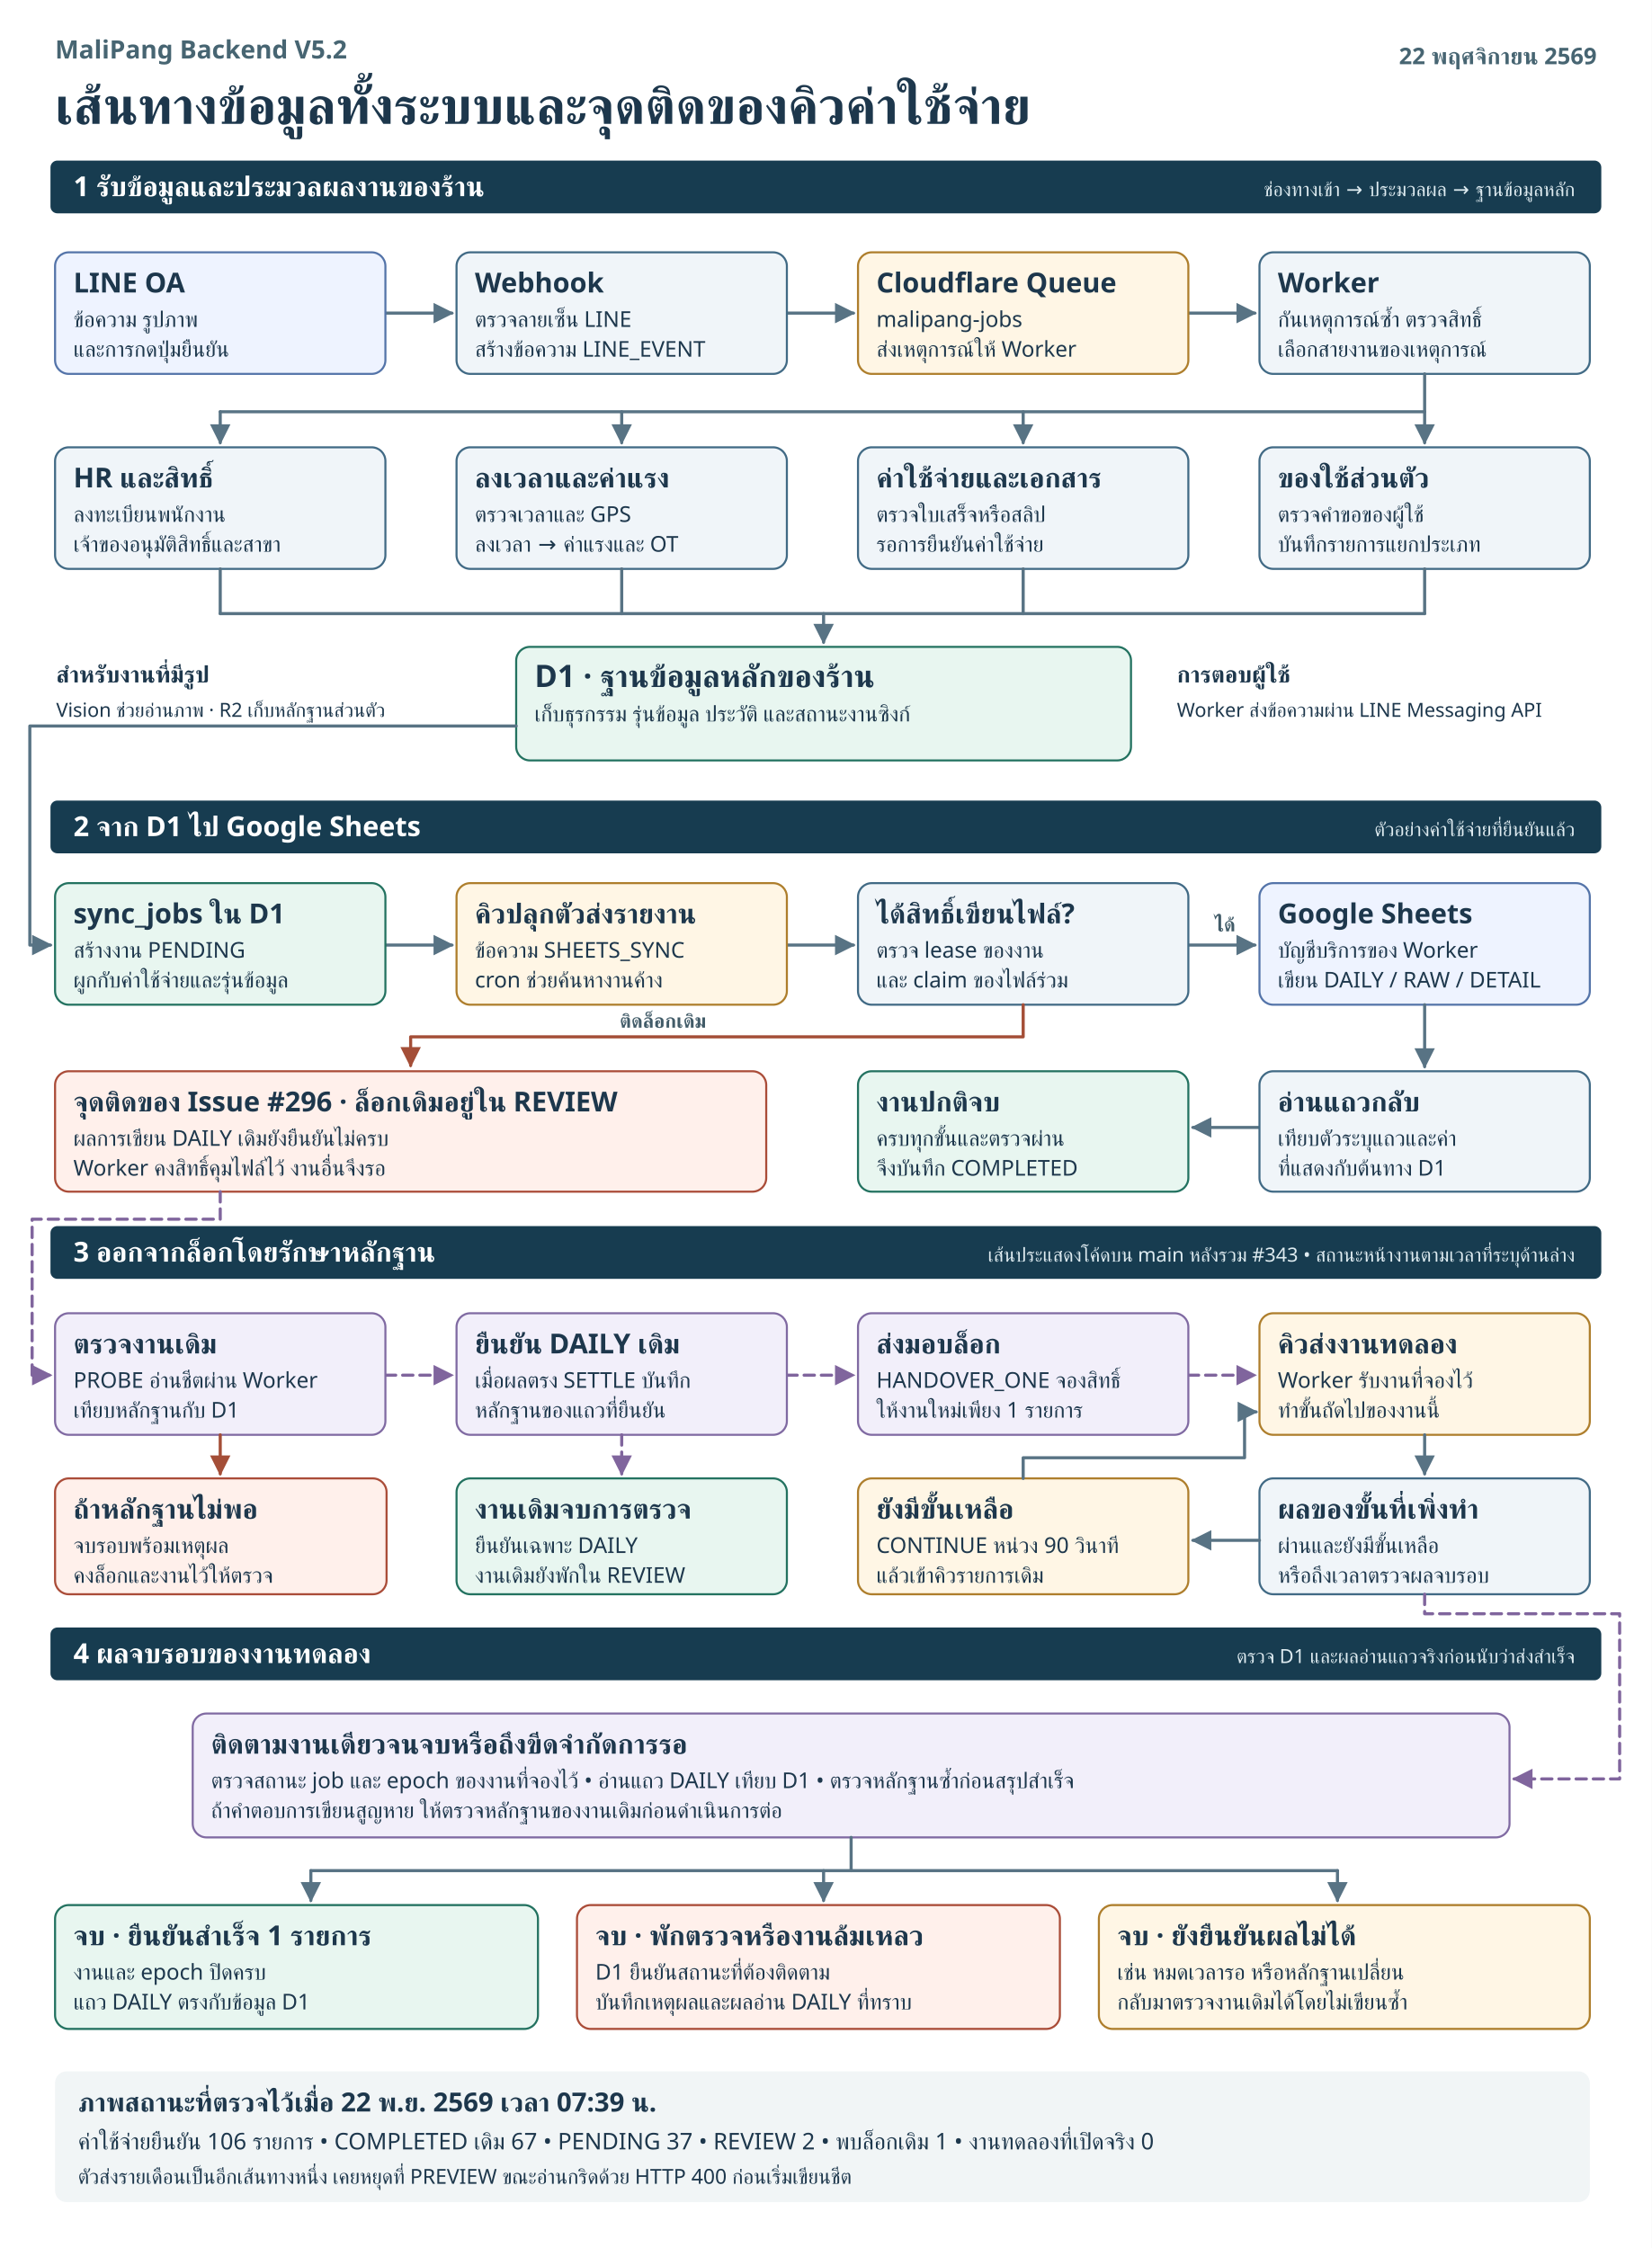
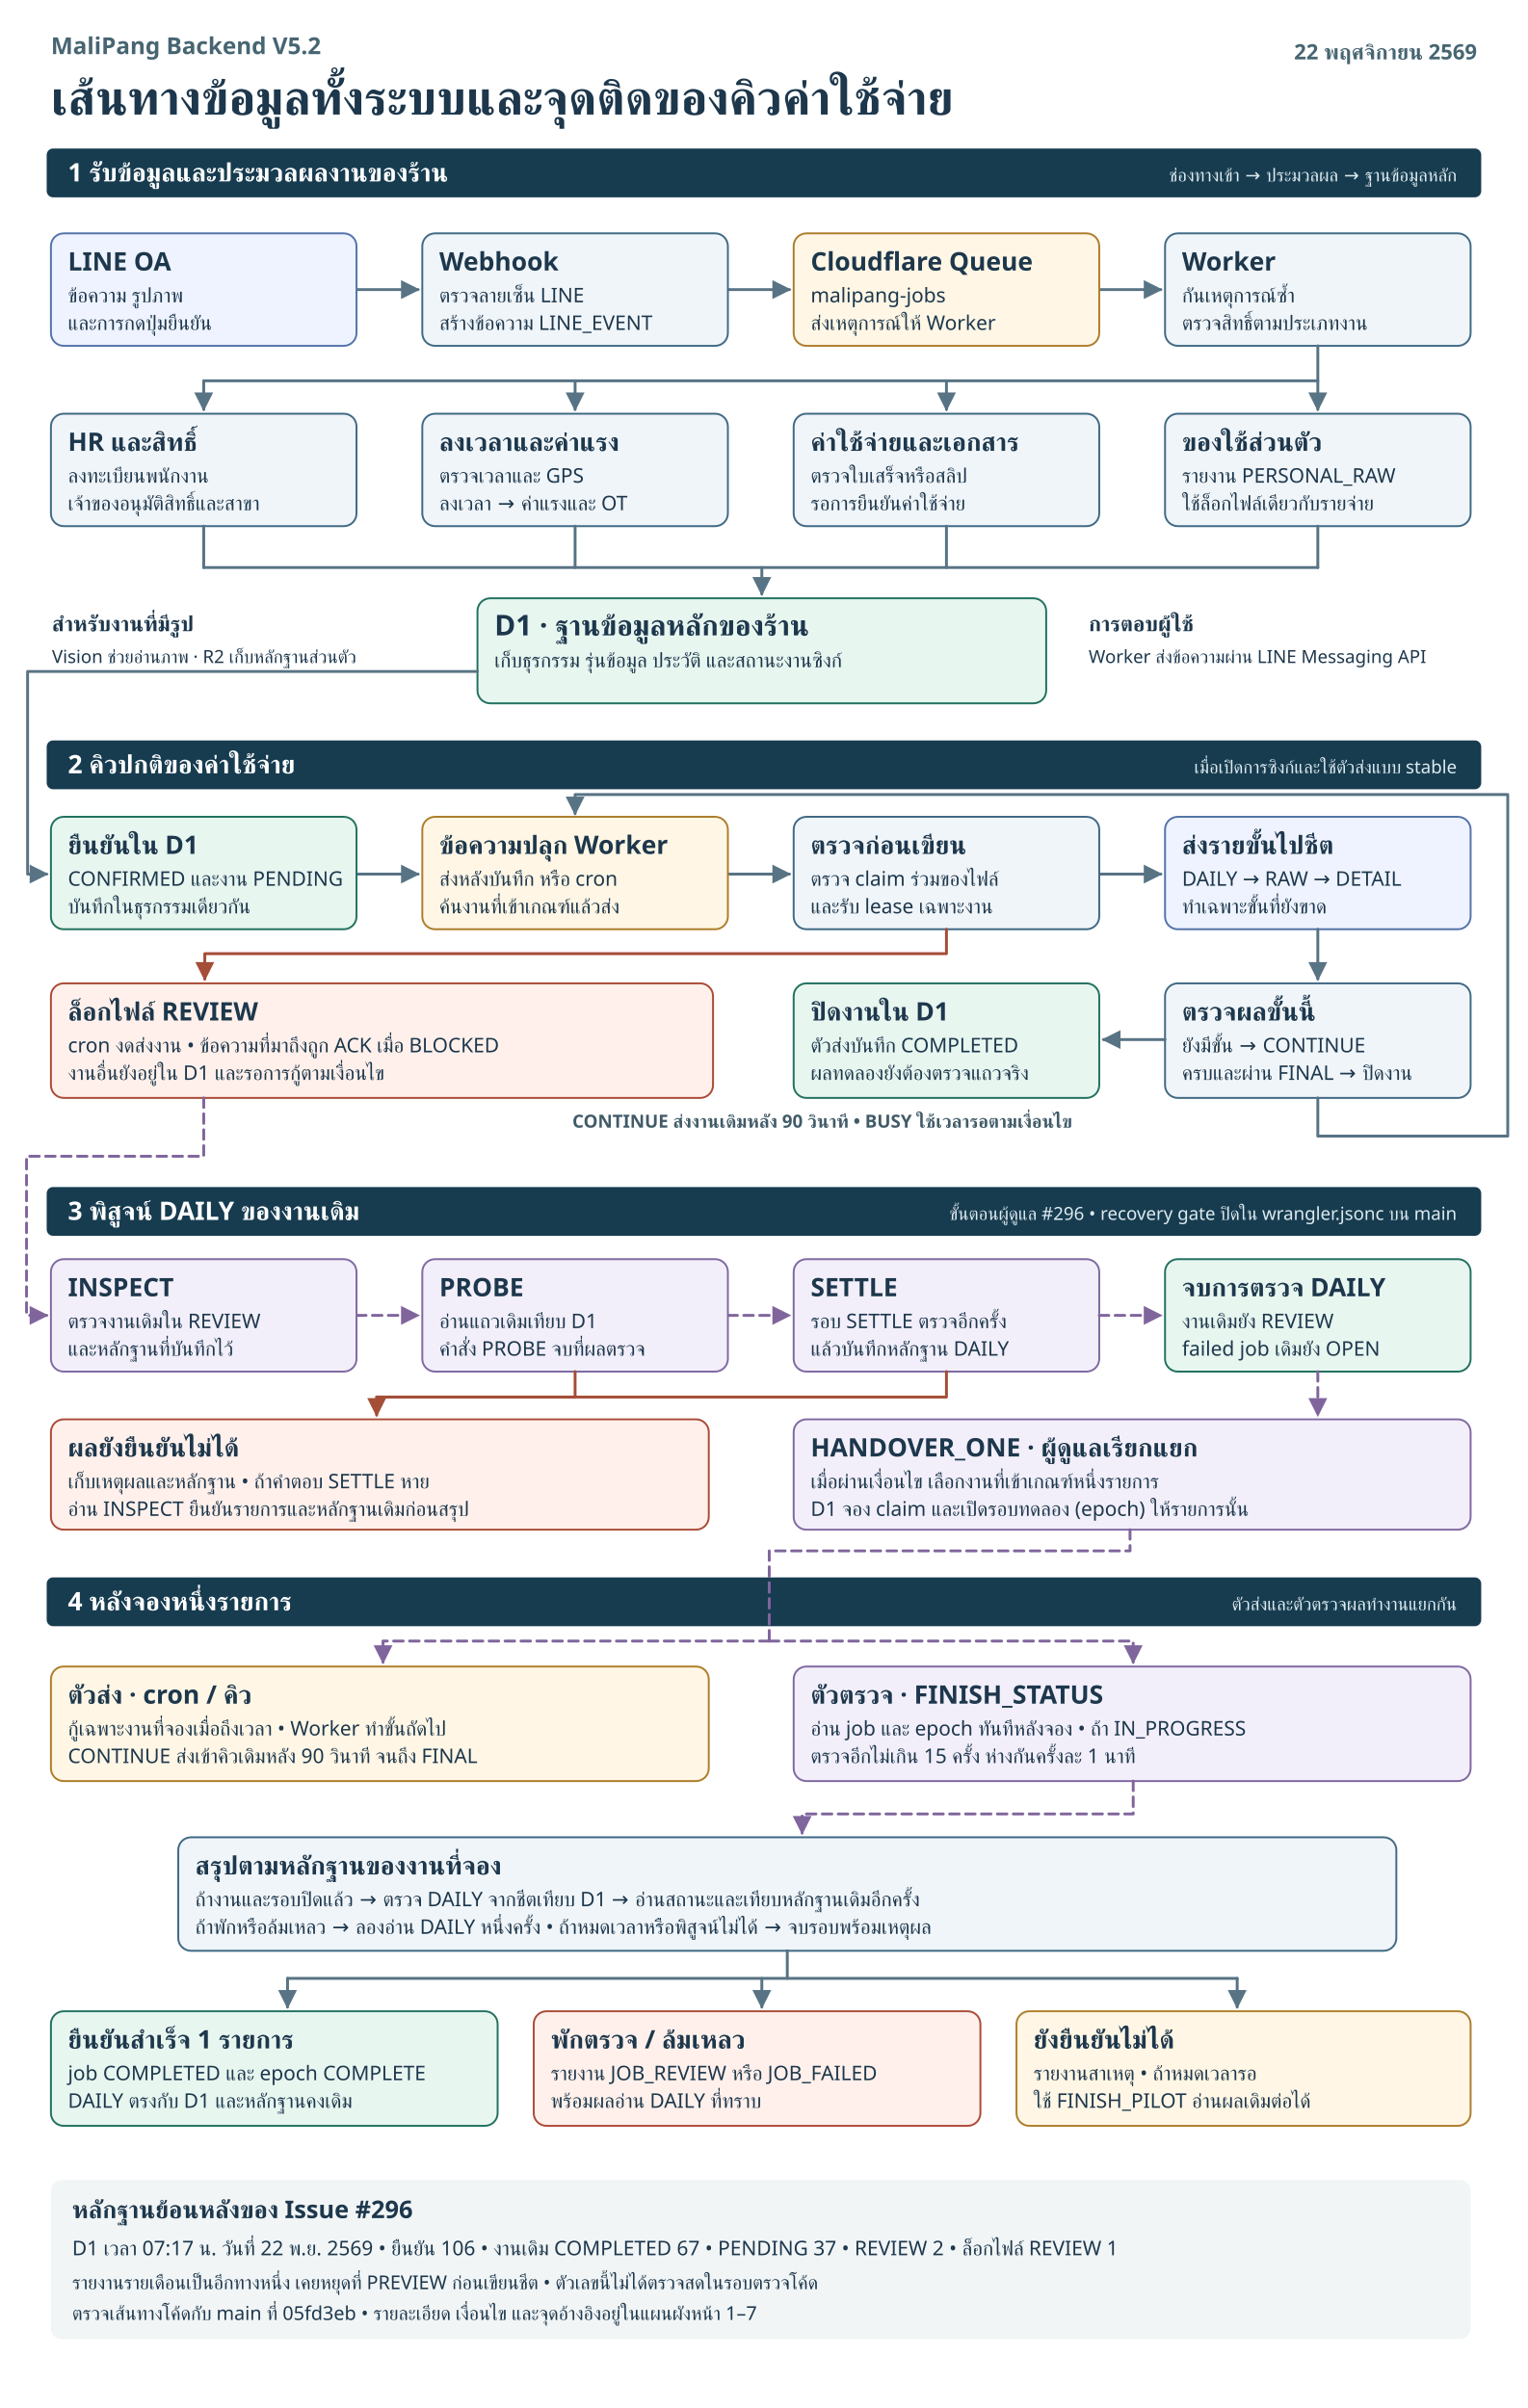
- <svg xmlns="http://www.w3.org/2000/svg" role="img" aria-labelledby="title" style="background:white;font-family:Thonburi,sans-serif" width="1440" height="1960" viewBox="0 0 1440 1960">
+ <svg xmlns="http://www.w3.org/2000/svg" role="img" aria-labelledby="title" style="background:white;font-family:Thonburi,sans-serif" width="1440" height="2270" viewBox="0 0 1440 2270">
  <rect width="100%" height="100%" fill="white" />
  <defs>
    <marker id="normal" viewBox="0 0 10 10" refX="9" refY="5" markerWidth="6.6" markerHeight="6.6" orient="auto">
      <path d="M0 0 L10 5 L0 10 Z" fill="#587384" />
    </marker>
    <marker id="held" viewBox="0 0 10 10" refX="9" refY="5" markerWidth="6.6" markerHeight="6.6" orient="auto">
      <path d="M0 0 L10 5 L0 10 Z" fill="#a44e37" />
    </marker>
    <marker id="fix" viewBox="0 0 10 10" refX="9" refY="5" markerWidth="6.6" markerHeight="6.6" orient="auto">
      <path d="M0 0 L10 5 L0 10 Z" fill="#80659d" />
    </marker>
  </defs>
  <text x="48" y="51" fill="#476572" font-size="22" font-weight="700" text-anchor="start">MaliPang Backend V5.2</text>
  <text x="48" y="108" fill="#1d374c" font-size="45" font-weight="700" text-anchor="start">เส้นทางข้อมูลทั้งระบบและจุดติดของคิวค่าใช้จ่าย</text>
  <text x="1392" y="56" fill="#476572" font-size="20" font-weight="600" text-anchor="end">22 พฤศจิกายน 2569</text>
  <rect x="44" y="140" width="1352" height="46" rx="6" fill="#173c50" />
  <text x="64" y="171" fill="#fff" font-size="24" font-weight="700" text-anchor="start">1   รับข้อมูลและประมวลผลงานของร้าน</text>
  <text x="1373" y="171" fill="#deebf0" font-size="17" font-weight="500" text-anchor="end">ช่องทางเข้า → ประมวลผล → ฐานข้อมูลหลัก</text>
  <path d="M336 273 h58" fill="none" stroke="#587384" stroke-width="2.7" stroke-linecap="round" stroke-linejoin="round" marker-end="url(#normal)" />
  <path d="M686 273 h58" fill="none" stroke="#587384" stroke-width="2.7" stroke-linecap="round" stroke-linejoin="round" marker-end="url(#normal)" />
  <path d="M1036 273 h58" fill="none" stroke="#587384" stroke-width="2.7" stroke-linecap="round" stroke-linejoin="round" marker-end="url(#normal)" />
  <rect x="48" y="220" width="288" height="106" rx="12" fill="#eef3ff" stroke="#5474a9" stroke-width="1.8" />
  <text x="64" y="255" fill="#1d374c" font-size="24" font-weight="700" text-anchor="start">LINE OA</text>
  <text x="64" y="285" fill="#1d374c" font-size="19" font-weight="400" text-anchor="start">ข้อความ รูปภาพ</text>
  <text x="64" y="311" fill="#1d374c" font-size="19" font-weight="400" text-anchor="start">และการกดปุ่มยืนยัน</text>
  <rect x="398" y="220" width="288" height="106" rx="12" fill="#f0f5f9" stroke="#416a85" stroke-width="1.8" />
  <text x="414" y="255" fill="#1d374c" font-size="24" font-weight="700" text-anchor="start">Webhook</text>
  <text x="414" y="285" fill="#1d374c" font-size="19" font-weight="400" text-anchor="start">ตรวจลายเซ็น LINE</text>
  <text x="414" y="311" fill="#1d374c" font-size="19" font-weight="400" text-anchor="start">สร้างข้อความ LINE_EVENT</text>
  <rect x="748" y="220" width="288" height="106" rx="12" fill="#fff6e5" stroke="#ae7e2c" stroke-width="1.8" />
  <text x="764" y="255" fill="#1d374c" font-size="24" font-weight="700" text-anchor="start">Cloudflare Queue</text>
  <text x="764" y="285" fill="#1d374c" font-size="19" font-weight="400" text-anchor="start">malipang-jobs</text>
  <text x="764" y="311" fill="#1d374c" font-size="19" font-weight="400" text-anchor="start">ส่งเหตุการณ์ให้ Worker</text>
  <rect x="1098" y="220" width="288" height="106" rx="12" fill="#f0f5f9" stroke="#416a85" stroke-width="1.8" />
  <text x="1114" y="255" fill="#1d374c" font-size="24" font-weight="700" text-anchor="start">Worker</text>
-   <text x="1114" y="285" fill="#1d374c" font-size="19" font-weight="400" text-anchor="start">กันเหตุการณ์ซ้ำ ตรวจสิทธิ์</text>
-   <text x="1114" y="311" fill="#1d374c" font-size="19" font-weight="400" text-anchor="start">เลือกสายงานของเหตุการณ์</text>
+   <text x="1114" y="285" fill="#1d374c" font-size="19" font-weight="400" text-anchor="start">กันเหตุการณ์ซ้ำ</text>
+   <text x="1114" y="311" fill="#1d374c" font-size="19" font-weight="400" text-anchor="start">ตรวจสิทธิ์ตามประเภทงาน</text>
  <path d="M1242 326 V359 H192" fill="none" stroke="#587384" stroke-width="2.7" stroke-linecap="round" stroke-linejoin="round" />
  <path d="M192 359 V386" fill="none" stroke="#587384" stroke-width="2.7" stroke-linecap="round" stroke-linejoin="round" marker-end="url(#normal)" />
  <path d="M542 359 V386" fill="none" stroke="#587384" stroke-width="2.7" stroke-linecap="round" stroke-linejoin="round" marker-end="url(#normal)" />
  <path d="M892 359 V386" fill="none" stroke="#587384" stroke-width="2.7" stroke-linecap="round" stroke-linejoin="round" marker-end="url(#normal)" />
  <path d="M1242 359 V386" fill="none" stroke="#587384" stroke-width="2.7" stroke-linecap="round" stroke-linejoin="round" marker-end="url(#normal)" />
  <rect x="48" y="390" width="288" height="106" rx="12" fill="#f0f5f9" stroke="#416a85" stroke-width="1.8" />
  <text x="64" y="425" fill="#1d374c" font-size="24" font-weight="700" text-anchor="start">HR และสิทธิ์</text>
  <text x="64" y="455" fill="#1d374c" font-size="19" font-weight="400" text-anchor="start">ลงทะเบียนพนักงาน</text>
  <text x="64" y="481" fill="#1d374c" font-size="19" font-weight="400" text-anchor="start">เจ้าของอนุมัติสิทธิ์และสาขา</text>
  <rect x="398" y="390" width="288" height="106" rx="12" fill="#f0f5f9" stroke="#416a85" stroke-width="1.8" />
  <text x="414" y="425" fill="#1d374c" font-size="24" font-weight="700" text-anchor="start">ลงเวลาและค่าแรง</text>
  <text x="414" y="455" fill="#1d374c" font-size="19" font-weight="400" text-anchor="start">ตรวจเวลาและ GPS</text>
  <text x="414" y="481" fill="#1d374c" font-size="19" font-weight="400" text-anchor="start">ลงเวลา → ค่าแรงและ OT</text>
  <rect x="748" y="390" width="288" height="106" rx="12" fill="#f0f5f9" stroke="#416a85" stroke-width="1.8" />
  <text x="764" y="425" fill="#1d374c" font-size="24" font-weight="700" text-anchor="start">ค่าใช้จ่ายและเอกสาร</text>
  <text x="764" y="455" fill="#1d374c" font-size="19" font-weight="400" text-anchor="start">ตรวจใบเสร็จหรือสลิป</text>
  <text x="764" y="481" fill="#1d374c" font-size="19" font-weight="400" text-anchor="start">รอการยืนยันค่าใช้จ่าย</text>
  <rect x="1098" y="390" width="288" height="106" rx="12" fill="#f0f5f9" stroke="#416a85" stroke-width="1.8" />
  <text x="1114" y="425" fill="#1d374c" font-size="24" font-weight="700" text-anchor="start">ของใช้ส่วนตัว</text>
-   <text x="1114" y="455" fill="#1d374c" font-size="19" font-weight="400" text-anchor="start">ตรวจคำขอของผู้ใช้</text>
-   <text x="1114" y="481" fill="#1d374c" font-size="19" font-weight="400" text-anchor="start">บันทึกรายการแยกประเภท</text>
+   <text x="1114" y="455" fill="#1d374c" font-size="19" font-weight="400" text-anchor="start">รายงาน PERSONAL_RAW</text>
+   <text x="1114" y="481" fill="#1d374c" font-size="19" font-weight="400" text-anchor="start">ใช้ล็อกไฟล์เดียวกับรายจ่าย</text>
  <path d="M192 496 V535" fill="none" stroke="#587384" stroke-width="2.7" stroke-linecap="round" stroke-linejoin="round" />
  <path d="M542 496 V535" fill="none" stroke="#587384" stroke-width="2.7" stroke-linecap="round" stroke-linejoin="round" />
  <path d="M892 496 V535" fill="none" stroke="#587384" stroke-width="2.7" stroke-linecap="round" stroke-linejoin="round" />
  <path d="M1242 496 V535" fill="none" stroke="#587384" stroke-width="2.7" stroke-linecap="round" stroke-linejoin="round" />
  <path d="M192 535 H1242" fill="none" stroke="#587384" stroke-width="2.7" stroke-linecap="round" stroke-linejoin="round" />
  <path d="M718 535 V560" fill="none" stroke="#587384" stroke-width="2.7" stroke-linecap="round" stroke-linejoin="round" marker-end="url(#normal)" />
  <rect x="450" y="564" width="536" height="99" rx="12" fill="#e8f6f0" stroke="#237260" stroke-width="1.8" />
  <text x="466" y="599" fill="#1d374c" font-size="27" font-weight="700" text-anchor="start">D1 · ฐานข้อมูลหลักของร้าน</text>
  <text x="466" y="629" fill="#1d374c" font-size="19" font-weight="400" text-anchor="start">เก็บธุรกรรม รุ่นข้อมูล ประวัติ และสถานะงานซิงก์</text>
  <text x="49" y="595" fill="#1d374c" font-size="20" font-weight="700" text-anchor="start">สำหรับงานที่มีรูป</text>
  <text x="49" y="625" fill="#1d374c" font-size="17" font-weight="400" text-anchor="start">Vision ช่วยอ่านภาพ · R2 เก็บหลักฐานส่วนตัว</text>
  <text x="1026" y="595" fill="#1d374c" font-size="20" font-weight="700" text-anchor="start">การตอบผู้ใช้</text>
  <text x="1026" y="625" fill="#1d374c" font-size="17" font-weight="400" text-anchor="start">Worker ส่งข้อความผ่าน LINE Messaging API</text>
  <rect x="44" y="698" width="1352" height="46" rx="6" fill="#173c50" />
-   <text x="64" y="729" fill="#fff" font-size="24" font-weight="700" text-anchor="start">2   จาก D1 ไป Google Sheets</text>
-   <text x="1373" y="729" fill="#deebf0" font-size="17" font-weight="500" text-anchor="end">ตัวอย่างค่าใช้จ่ายที่ยืนยันแล้ว</text>
+   <text x="64" y="729" fill="#fff" font-size="24" font-weight="700" text-anchor="start">2   คิวปกติของค่าใช้จ่าย</text>
+   <text x="1373" y="729" fill="#deebf0" font-size="17" font-weight="500" text-anchor="end">เมื่อเปิดการซิงก์และใช้ตัวส่งแบบ stable</text>
  <path d="M450 633 H26 V824 H44" fill="none" stroke="#587384" stroke-width="2.7" stroke-linecap="round" stroke-linejoin="round" marker-end="url(#normal)" />
  <path d="M336 824 h58" fill="none" stroke="#587384" stroke-width="2.7" stroke-linecap="round" stroke-linejoin="round" marker-end="url(#normal)" />
  <path d="M686 824 h58" fill="none" stroke="#587384" stroke-width="2.7" stroke-linecap="round" stroke-linejoin="round" marker-end="url(#normal)" />
  <path d="M1036 824 h58" fill="none" stroke="#587384" stroke-width="2.7" stroke-linecap="round" stroke-linejoin="round" marker-end="url(#normal)" />
  <rect x="48" y="770" width="288" height="106" rx="12" fill="#e8f6f0" stroke="#237260" stroke-width="1.8" />
-   <text x="64" y="805" fill="#1d374c" font-size="24" font-weight="700" text-anchor="start">sync_jobs ใน D1</text>
-   <text x="64" y="835" fill="#1d374c" font-size="19" font-weight="400" text-anchor="start">สร้างงาน PENDING</text>
-   <text x="64" y="861" fill="#1d374c" font-size="19" font-weight="400" text-anchor="start">ผูกกับค่าใช้จ่ายและรุ่นข้อมูล</text>
+   <text x="64" y="805" fill="#1d374c" font-size="24" font-weight="700" text-anchor="start">ยืนยันใน D1</text>
+   <text x="64" y="835" fill="#1d374c" font-size="19" font-weight="400" text-anchor="start">CONFIRMED และงาน PENDING</text>
+   <text x="64" y="861" fill="#1d374c" font-size="19" font-weight="400" text-anchor="start">บันทึกในธุรกรรมเดียวกัน</text>
  <rect x="398" y="770" width="288" height="106" rx="12" fill="#fff6e5" stroke="#ae7e2c" stroke-width="1.8" />
-   <text x="414" y="805" fill="#1d374c" font-size="24" font-weight="700" text-anchor="start">คิวปลุกตัวส่งรายงาน</text>
-   <text x="414" y="835" fill="#1d374c" font-size="19" font-weight="400" text-anchor="start">ข้อความ SHEETS_SYNC</text>
-   <text x="414" y="861" fill="#1d374c" font-size="19" font-weight="400" text-anchor="start">cron ช่วยค้นหางานค้าง</text>
+   <text x="414" y="805" fill="#1d374c" font-size="24" font-weight="700" text-anchor="start">ข้อความปลุก Worker</text>
+   <text x="414" y="835" fill="#1d374c" font-size="19" font-weight="400" text-anchor="start">ส่งหลังบันทึก หรือ cron</text>
+   <text x="414" y="861" fill="#1d374c" font-size="19" font-weight="400" text-anchor="start">ค้นงานที่เข้าเกณฑ์แล้วส่ง</text>
  <rect x="748" y="770" width="288" height="106" rx="12" fill="#f0f5f9" stroke="#416a85" stroke-width="1.8" />
-   <text x="764" y="805" fill="#1d374c" font-size="24" font-weight="700" text-anchor="start">ได้สิทธิ์เขียนไฟล์?</text>
-   <text x="764" y="835" fill="#1d374c" font-size="19" font-weight="400" text-anchor="start">ตรวจ lease ของงาน</text>
-   <text x="764" y="861" fill="#1d374c" font-size="19" font-weight="400" text-anchor="start">และ claim ของไฟล์ร่วม</text>
+   <text x="764" y="805" fill="#1d374c" font-size="24" font-weight="700" text-anchor="start">ตรวจก่อนเขียน</text>
+   <text x="764" y="835" fill="#1d374c" font-size="19" font-weight="400" text-anchor="start">ตรวจ claim ร่วมของไฟล์</text>
+   <text x="764" y="861" fill="#1d374c" font-size="19" font-weight="400" text-anchor="start">และรับ lease เฉพาะงาน</text>
  <rect x="1098" y="770" width="288" height="106" rx="12" fill="#eef3ff" stroke="#5474a9" stroke-width="1.8" />
-   <text x="1114" y="805" fill="#1d374c" font-size="24" font-weight="700" text-anchor="start">Google Sheets</text>
-   <text x="1114" y="835" fill="#1d374c" font-size="19" font-weight="400" text-anchor="start">บัญชีบริการของ Worker</text>
-   <text x="1114" y="861" fill="#1d374c" font-size="19" font-weight="400" text-anchor="start">เขียน DAILY / RAW / DETAIL</text>
-   <text x="1068" y="812" fill="#415b68" font-size="17" font-weight="600" text-anchor="middle">ได้</text>
-   <path d="M1242 876 V930" fill="none" stroke="#587384" stroke-width="2.7" stroke-linecap="round" stroke-linejoin="round" marker-end="url(#normal)" />
-   <path d="M1098 983 H1040" fill="none" stroke="#587384" stroke-width="2.7" stroke-linecap="round" stroke-linejoin="round" marker-end="url(#normal)" />
-   <rect x="1098" y="934" width="288" height="105" rx="12" fill="#f0f5f9" stroke="#416a85" stroke-width="1.8" />
-   <text x="1114" y="969" fill="#1d374c" font-size="24" font-weight="700" text-anchor="start">อ่านแถวกลับ</text>
-   <text x="1114" y="999" fill="#1d374c" font-size="19" font-weight="400" text-anchor="start">เทียบตัวระบุแถวและค่า</text>
-   <text x="1114" y="1025" fill="#1d374c" font-size="19" font-weight="400" text-anchor="start">ที่แสดงกับต้นทาง D1</text>
-   <rect x="748" y="934" width="288" height="105" rx="12" fill="#e8f6f0" stroke="#237260" stroke-width="1.8" />
-   <text x="764" y="969" fill="#1d374c" font-size="24" font-weight="700" text-anchor="start">งานปกติจบ</text>
-   <text x="764" y="999" fill="#1d374c" font-size="19" font-weight="400" text-anchor="start">ครบทุกขั้นและตรวจผ่าน</text>
-   <text x="764" y="1025" fill="#1d374c" font-size="19" font-weight="400" text-anchor="start">จึงบันทึก COMPLETED</text>
-   <path d="M892 876 V904 H358 V929" fill="none" stroke="#a44e37" stroke-width="2.7" stroke-linecap="round" stroke-linejoin="round" marker-end="url(#held)" />
-   <rect x="48" y="934" width="620" height="105" rx="12" fill="#fff0eb" stroke="#aa4c38" stroke-width="1.8" />
-   <text x="64" y="969" fill="#1d374c" font-size="24" font-weight="700" text-anchor="start">จุดติดของ Issue #296 · ล็อกเดิมอยู่ใน REVIEW</text>
-   <text x="64" y="999" fill="#1d374c" font-size="19" font-weight="400" text-anchor="start">ผลการเขียน DAILY เดิมยังยืนยันไม่ครบ</text>
-   <text x="64" y="1025" fill="#1d374c" font-size="19" font-weight="400" text-anchor="start">Worker คงสิทธิ์คุมไฟล์ไว้ งานอื่นจึงรอ</text>
-   <text x="578" y="896" fill="#415b68" font-size="17" font-weight="600" text-anchor="middle">ติดล็อกเดิม</text>
-   <rect x="44" y="1069" width="1352" height="46" rx="6" fill="#173c50" />
-   <text x="64" y="1100" fill="#fff" font-size="24" font-weight="700" text-anchor="start">3   ออกจากล็อกโดยรักษาหลักฐาน</text>
-   <text x="1373" y="1100" fill="#deebf0" font-size="17" font-weight="500" text-anchor="end">เส้นประแสดงโค้ดบน main หลังรวม #343 • สถานะหน้างานตามเวลาที่ระบุด้านล่าง</text>
-   <path d="M192 1039 V1063 H28 V1199 H44" fill="none" stroke="#80659d" stroke-width="2.7" stroke-linecap="round" stroke-linejoin="round" stroke-dasharray="9 6" marker-end="url(#fix)" />
-   <path d="M336 1199 h58" fill="none" stroke="#80659d" stroke-width="2.7" stroke-linecap="round" stroke-linejoin="round" stroke-dasharray="9 6" marker-end="url(#fix)" />
-   <path d="M686 1199 h58" fill="none" stroke="#80659d" stroke-width="2.7" stroke-linecap="round" stroke-linejoin="round" stroke-dasharray="9 6" marker-end="url(#fix)" />
-   <path d="M1036 1199 h58" fill="none" stroke="#80659d" stroke-width="2.7" stroke-linecap="round" stroke-linejoin="round" stroke-dasharray="9 6" marker-end="url(#fix)" />
-   <rect x="48" y="1145" width="288" height="106" rx="12" fill="#f2effa" stroke="#806aa2" stroke-width="1.8" />
-   <text x="64" y="1180" fill="#1d374c" font-size="24" font-weight="700" text-anchor="start">ตรวจงานเดิม</text>
-   <text x="64" y="1210" fill="#1d374c" font-size="19" font-weight="400" text-anchor="start">PROBE อ่านชีตผ่าน Worker</text>
-   <text x="64" y="1236" fill="#1d374c" font-size="19" font-weight="400" text-anchor="start">เทียบหลักฐานกับ D1</text>
-   <rect x="398" y="1145" width="288" height="106" rx="12" fill="#f2effa" stroke="#806aa2" stroke-width="1.8" />
-   <text x="414" y="1180" fill="#1d374c" font-size="24" font-weight="700" text-anchor="start">ยืนยัน DAILY เดิม</text>
-   <text x="414" y="1210" fill="#1d374c" font-size="19" font-weight="400" text-anchor="start">เมื่อผลตรง SETTLE บันทึก</text>
-   <text x="414" y="1236" fill="#1d374c" font-size="19" font-weight="400" text-anchor="start">หลักฐานของแถวที่ยืนยัน</text>
-   <rect x="748" y="1145" width="288" height="106" rx="12" fill="#f2effa" stroke="#806aa2" stroke-width="1.8" />
-   <text x="764" y="1180" fill="#1d374c" font-size="24" font-weight="700" text-anchor="start">ส่งมอบล็อก</text>
-   <text x="764" y="1210" fill="#1d374c" font-size="19" font-weight="400" text-anchor="start">HANDOVER_ONE จองสิทธิ์</text>
-   <text x="764" y="1236" fill="#1d374c" font-size="19" font-weight="400" text-anchor="start">ให้งานใหม่เพียง 1 รายการ</text>
-   <rect x="1098" y="1145" width="288" height="106" rx="12" fill="#fff6e5" stroke="#ae7e2c" stroke-width="1.8" />
-   <text x="1114" y="1180" fill="#1d374c" font-size="24" font-weight="700" text-anchor="start">คิวส่งงานทดลอง</text>
-   <text x="1114" y="1210" fill="#1d374c" font-size="19" font-weight="400" text-anchor="start">Worker รับงานที่จองไว้</text>
-   <text x="1114" y="1236" fill="#1d374c" font-size="19" font-weight="400" text-anchor="start">ทำขั้นถัดไปของงานนี้</text>
-   <path d="M192 1251 V1285" fill="none" stroke="#a44e37" stroke-width="2.7" stroke-linecap="round" stroke-linejoin="round" marker-end="url(#held)" />
-   <path d="M542 1251 V1285" fill="none" stroke="#80659d" stroke-width="2.7" stroke-linecap="round" stroke-linejoin="round" stroke-dasharray="9 6" marker-end="url(#fix)" />
-   <rect x="48" y="1289" width="289" height="101" rx="12" fill="#fff0eb" stroke="#aa4c38" stroke-width="1.8" />
-   <text x="64" y="1324" fill="#1d374c" font-size="24" font-weight="700" text-anchor="start">ถ้าหลักฐานไม่พอ</text>
-   <text x="64" y="1354" fill="#1d374c" font-size="19" font-weight="400" text-anchor="start">จบรอบพร้อมเหตุผล</text>
-   <text x="64" y="1380" fill="#1d374c" font-size="19" font-weight="400" text-anchor="start">คงล็อกและงานไว้ให้ตรวจ</text>
-   <rect x="398" y="1289" width="288" height="101" rx="12" fill="#e8f6f0" stroke="#237260" stroke-width="1.8" />
-   <text x="414" y="1324" fill="#1d374c" font-size="24" font-weight="700" text-anchor="start">งานเดิมจบการตรวจ</text>
-   <text x="414" y="1354" fill="#1d374c" font-size="19" font-weight="400" text-anchor="start">ยืนยันเฉพาะ DAILY</text>
-   <text x="414" y="1380" fill="#1d374c" font-size="19" font-weight="400" text-anchor="start">งานเดิมยังพักใน REVIEW</text>
-   <path d="M1242 1251 V1285" fill="none" stroke="#587384" stroke-width="2.7" stroke-linecap="round" stroke-linejoin="round" marker-end="url(#normal)" />
-   <rect x="1098" y="1289" width="288" height="101" rx="12" fill="#f0f5f9" stroke="#416a85" stroke-width="1.8" />
-   <text x="1114" y="1324" fill="#1d374c" font-size="24" font-weight="700" text-anchor="start">ผลของขั้นที่เพิ่งทำ</text>
-   <text x="1114" y="1354" fill="#1d374c" font-size="19" font-weight="400" text-anchor="start">ผ่านและยังมีขั้นเหลือ</text>
-   <text x="1114" y="1380" fill="#1d374c" font-size="19" font-weight="400" text-anchor="start">หรือถึงเวลาตรวจผลจบรอบ</text>
-   <path d="M1098 1343 H1040" fill="none" stroke="#587384" stroke-width="2.7" stroke-linecap="round" stroke-linejoin="round" marker-end="url(#normal)" />
-   <rect x="748" y="1289" width="288" height="101" rx="12" fill="#fff6e5" stroke="#ae7e2c" stroke-width="1.8" />
-   <text x="764" y="1324" fill="#1d374c" font-size="24" font-weight="700" text-anchor="start">ยังมีขั้นเหลือ</text>
-   <text x="764" y="1354" fill="#1d374c" font-size="19" font-weight="400" text-anchor="start">CONTINUE หน่วง 90 วินาที</text>
-   <text x="764" y="1380" fill="#1d374c" font-size="19" font-weight="400" text-anchor="start">แล้วเข้าคิวรายการเดิม</text>
-   <path d="M892 1289 V1271 H1085 V1231 H1095" fill="none" stroke="#587384" stroke-width="2.7" stroke-linecap="round" stroke-linejoin="round" marker-end="url(#normal)" />
-   <rect x="44" y="1419" width="1352" height="46" rx="6" fill="#173c50" />
-   <text x="64" y="1450" fill="#fff" font-size="24" font-weight="700" text-anchor="start">4   ผลจบรอบของงานทดลอง</text>
-   <text x="1373" y="1450" fill="#deebf0" font-size="17" font-weight="500" text-anchor="end">ตรวจ D1 และผลอ่านแถวจริงก่อนนับว่าส่งสำเร็จ</text>
-   <path d="M1242 1390 V1407 H1412 V1551 H1320" fill="none" stroke="#80659d" stroke-width="2.7" stroke-linecap="round" stroke-linejoin="round" stroke-dasharray="9 6" marker-end="url(#fix)" />
-   <rect x="168" y="1494" width="1148" height="108" rx="12" fill="#f2effa" stroke="#806aa2" stroke-width="1.8" />
-   <text x="184" y="1529" fill="#1d374c" font-size="24" font-weight="700" text-anchor="start">ติดตามงานเดียวจนจบหรือถึงขีดจำกัดการรอ</text>
-   <text x="184" y="1559" fill="#1d374c" font-size="19" font-weight="400" text-anchor="start">ตรวจสถานะ job และ epoch ของงานที่จองไว้ • อ่านแถว DAILY เทียบ D1 • ตรวจหลักฐานซ้ำก่อนสรุปสำเร็จ</text>
-   <text x="184" y="1585" fill="#1d374c" font-size="19" font-weight="400" text-anchor="start">ถ้าคำตอบการเขียนสูญหาย ให้ตรวจหลักฐานของงานเดิมก่อนดำเนินการต่อ</text>
-   <path d="M742 1602 V1631 H271" fill="none" stroke="#587384" stroke-width="2.7" stroke-linecap="round" stroke-linejoin="round" />
-   <path d="M742 1631 H1166" fill="none" stroke="#587384" stroke-width="2.7" stroke-linecap="round" stroke-linejoin="round" />
-   <path d="M271 1631 V1657" fill="none" stroke="#587384" stroke-width="2.7" stroke-linecap="round" stroke-linejoin="round" marker-end="url(#normal)" />
-   <path d="M718 1631 V1657" fill="none" stroke="#587384" stroke-width="2.7" stroke-linecap="round" stroke-linejoin="round" marker-end="url(#normal)" />
-   <path d="M1166 1631 V1657" fill="none" stroke="#587384" stroke-width="2.7" stroke-linecap="round" stroke-linejoin="round" marker-end="url(#normal)" />
-   <rect x="48" y="1661" width="421" height="108" rx="12" fill="#e8f6f0" stroke="#237260" stroke-width="1.8" />
-   <text x="64" y="1696" fill="#1d374c" font-size="24" font-weight="700" text-anchor="start">จบ · ยืนยันสำเร็จ 1 รายการ</text>
-   <text x="64" y="1726" fill="#1d374c" font-size="19" font-weight="400" text-anchor="start">งานและ epoch ปิดครบ</text>
-   <text x="64" y="1752" fill="#1d374c" font-size="19" font-weight="400" text-anchor="start">แถว DAILY ตรงกับข้อมูล D1</text>
-   <rect x="503" y="1661" width="421" height="108" rx="12" fill="#fff0eb" stroke="#aa4c38" stroke-width="1.8" />
-   <text x="519" y="1696" fill="#1d374c" font-size="24" font-weight="700" text-anchor="start">จบ · พักตรวจหรืองานล้มเหลว</text>
-   <text x="519" y="1726" fill="#1d374c" font-size="19" font-weight="400" text-anchor="start">D1 ยืนยันสถานะที่ต้องติดตาม</text>
-   <text x="519" y="1752" fill="#1d374c" font-size="19" font-weight="400" text-anchor="start">บันทึกเหตุผลและผลอ่าน DAILY ที่ทราบ</text>
-   <rect x="958" y="1661" width="428" height="108" rx="12" fill="#fff6e5" stroke="#ae7e2c" stroke-width="1.8" />
-   <text x="974" y="1696" fill="#1d374c" font-size="24" font-weight="700" text-anchor="start">จบ · ยังยืนยันผลไม่ได้</text>
-   <text x="974" y="1726" fill="#1d374c" font-size="19" font-weight="400" text-anchor="start">เช่น หมดเวลารอ หรือหลักฐานเปลี่ยน</text>
-   <text x="974" y="1752" fill="#1d374c" font-size="19" font-weight="400" text-anchor="start">กลับมาตรวจงานเดิมได้โดยไม่เขียนซ้ำ</text>
-   <rect x="48" y="1806" width="1338" height="114" rx="10" fill="#f1f5f6" />
-   <text x="68" y="1841" fill="#1d374c" font-size="23" font-weight="700" text-anchor="start">ภาพสถานะที่ตรวจไว้เมื่อ 22 พ.ย. 2569 เวลา 07:39 น.</text>
-   <text x="68" y="1874" fill="#1d374c" font-size="20" font-weight="400" text-anchor="start">ค่าใช้จ่ายยืนยัน 106 รายการ  •  COMPLETED เดิม 67  •  PENDING 37  •  REVIEW 2  •  พบล็อกเดิม 1  •  งานทดลองที่เปิดจริง 0</text>
-   <text x="68" y="1904" fill="#1d374c" font-size="18" font-weight="400" text-anchor="start">ตัวส่งรายเดือนเป็นอีกเส้นทางหนึ่ง เคยหยุดที่ PREVIEW ขณะอ่านกริดด้วย HTTP 400 ก่อนเริ่มเขียนชีต</text>
+   <text x="1114" y="805" fill="#1d374c" font-size="24" font-weight="700" text-anchor="start">ส่งรายขั้นไปชีต</text>
+   <text x="1114" y="835" fill="#1d374c" font-size="19" font-weight="400" text-anchor="start">DAILY → RAW → DETAIL</text>
+   <text x="1114" y="861" fill="#1d374c" font-size="19" font-weight="400" text-anchor="start">ทำเฉพาะขั้นที่ยังขาด</text>
+   <path d="M1242 876 V923" fill="none" stroke="#587384" stroke-width="2.7" stroke-linecap="round" stroke-linejoin="round" marker-end="url(#normal)" />
+   <rect x="1098" y="927" width="288" height="108" rx="12" fill="#f0f5f9" stroke="#416a85" stroke-width="1.8" />
+   <text x="1114" y="962" fill="#1d374c" font-size="24" font-weight="700" text-anchor="start">ตรวจผลขั้นนี้</text>
+   <text x="1114" y="992" fill="#1d374c" font-size="19" font-weight="400" text-anchor="start">ยังมีขั้น → CONTINUE</text>
+   <text x="1114" y="1018" fill="#1d374c" font-size="19" font-weight="400" text-anchor="start">ครบและผ่าน FINAL → ปิดงาน</text>
+   <path d="M1098 980 H1040" fill="none" stroke="#587384" stroke-width="2.7" stroke-linecap="round" stroke-linejoin="round" marker-end="url(#normal)" />
+   <rect x="748" y="927" width="288" height="108" rx="12" fill="#e8f6f0" stroke="#237260" stroke-width="1.8" />
+   <text x="764" y="962" fill="#1d374c" font-size="24" font-weight="700" text-anchor="start">ปิดงานใน D1</text>
+   <text x="764" y="992" fill="#1d374c" font-size="19" font-weight="400" text-anchor="start">ตัวส่งบันทึก COMPLETED</text>
+   <text x="764" y="1018" fill="#1d374c" font-size="19" font-weight="400" text-anchor="start">ผลทดลองยังต้องตรวจแถวจริง</text>
+   <path d="M1242 1035 V1071 H1421 V749 H542 V767" fill="none" stroke="#587384" stroke-width="2.7" stroke-linecap="round" stroke-linejoin="round" marker-end="url(#normal)" />
+   <text x="775" y="1063" fill="#415b68" font-size="17" font-weight="600" text-anchor="middle">CONTINUE ส่งงานเดิมหลัง 90 วินาที • BUSY ใช้เวลารอตามเงื่อนไข</text>
+   <path d="M892 876 V899 H193 V923" fill="none" stroke="#a44e37" stroke-width="2.7" stroke-linecap="round" stroke-linejoin="round" marker-end="url(#held)" />
+   <rect x="48" y="927" width="624" height="108" rx="12" fill="#fff0eb" stroke="#aa4c38" stroke-width="1.8" />
+   <text x="64" y="962" fill="#1d374c" font-size="24" font-weight="700" text-anchor="start">ล็อกไฟล์ REVIEW</text>
+   <text x="64" y="992" fill="#1d374c" font-size="19" font-weight="400" text-anchor="start">cron งดส่งงาน • ข้อความที่มาถึงถูก ACK เมื่อ BLOCKED</text>
+   <text x="64" y="1018" fill="#1d374c" font-size="19" font-weight="400" text-anchor="start">งานอื่นยังอยู่ใน D1 และรอการกู้ตามเงื่อนไข</text>
+   <rect x="44" y="1119" width="1352" height="46" rx="6" fill="#173c50" />
+   <text x="64" y="1150" fill="#fff" font-size="24" font-weight="700" text-anchor="start">3   พิสูจน์ DAILY ของงานเดิม</text>
+   <text x="1373" y="1150" fill="#deebf0" font-size="17" font-weight="500" text-anchor="end">ขั้นตอนผู้ดูแล #296 • recovery gate ปิดใน wrangler.jsonc บน main</text>
+   <path d="M192 1035 V1090 H25 V1240 H44" fill="none" stroke="#80659d" stroke-width="2.7" stroke-linecap="round" stroke-linejoin="round" stroke-dasharray="9 6" marker-end="url(#fix)" />
+   <path d="M336 1240 h58" fill="none" stroke="#80659d" stroke-width="2.7" stroke-linecap="round" stroke-linejoin="round" stroke-dasharray="9 6" marker-end="url(#fix)" />
+   <path d="M686 1240 h58" fill="none" stroke="#80659d" stroke-width="2.7" stroke-linecap="round" stroke-linejoin="round" stroke-dasharray="9 6" marker-end="url(#fix)" />
+   <rect x="48" y="1187" width="288" height="106" rx="12" fill="#f2effa" stroke="#806aa2" stroke-width="1.8" />
+   <text x="64" y="1222" fill="#1d374c" font-size="24" font-weight="700" text-anchor="start">INSPECT</text>
+   <text x="64" y="1252" fill="#1d374c" font-size="19" font-weight="400" text-anchor="start">ตรวจงานเดิมใน REVIEW</text>
+   <text x="64" y="1278" fill="#1d374c" font-size="19" font-weight="400" text-anchor="start">และหลักฐานที่บันทึกไว้</text>
+   <rect x="398" y="1187" width="288" height="106" rx="12" fill="#f2effa" stroke="#806aa2" stroke-width="1.8" />
+   <text x="414" y="1222" fill="#1d374c" font-size="24" font-weight="700" text-anchor="start">PROBE</text>
+   <text x="414" y="1252" fill="#1d374c" font-size="19" font-weight="400" text-anchor="start">อ่านแถวเดิมเทียบ D1</text>
+   <text x="414" y="1278" fill="#1d374c" font-size="19" font-weight="400" text-anchor="start">คำสั่ง PROBE จบที่ผลตรวจ</text>
+   <rect x="748" y="1187" width="288" height="106" rx="12" fill="#f2effa" stroke="#806aa2" stroke-width="1.8" />
+   <text x="764" y="1222" fill="#1d374c" font-size="24" font-weight="700" text-anchor="start">SETTLE</text>
+   <text x="764" y="1252" fill="#1d374c" font-size="19" font-weight="400" text-anchor="start">รอบ SETTLE ตรวจอีกครั้ง</text>
+   <text x="764" y="1278" fill="#1d374c" font-size="19" font-weight="400" text-anchor="start">แล้วบันทึกหลักฐาน DAILY</text>
+   <rect x="1098" y="1187" width="288" height="106" rx="12" fill="#e8f6f0" stroke="#237260" stroke-width="1.8" />
+   <text x="1114" y="1222" fill="#1d374c" font-size="24" font-weight="700" text-anchor="start">จบการตรวจ DAILY</text>
+   <text x="1114" y="1252" fill="#1d374c" font-size="19" font-weight="400" text-anchor="start">งานเดิมยัง REVIEW</text>
+   <text x="1114" y="1278" fill="#1d374c" font-size="19" font-weight="400" text-anchor="start">failed job เดิมยัง OPEN</text>
+   <path d="M1036 1240 h58" fill="none" stroke="#80659d" stroke-width="2.7" stroke-linecap="round" stroke-linejoin="round" stroke-dasharray="9 6" marker-end="url(#fix)" />
+   <path d="M542 1293 V1317 H355 V1334" fill="none" stroke="#a44e37" stroke-width="2.7" stroke-linecap="round" stroke-linejoin="round" marker-end="url(#held)" />
+   <path d="M892 1293 V1317 H355" fill="none" stroke="#a44e37" stroke-width="2.7" stroke-linecap="round" stroke-linejoin="round" />
+   <rect x="48" y="1338" width="620" height="104" rx="12" fill="#fff0eb" stroke="#aa4c38" stroke-width="1.8" />
+   <text x="64" y="1373" fill="#1d374c" font-size="24" font-weight="700" text-anchor="start">ผลยังยืนยันไม่ได้</text>
+   <text x="64" y="1403" fill="#1d374c" font-size="19" font-weight="400" text-anchor="start">เก็บเหตุผลและหลักฐาน • ถ้าคำตอบ SETTLE หาย</text>
+   <text x="64" y="1429" fill="#1d374c" font-size="19" font-weight="400" text-anchor="start">อ่าน INSPECT ยืนยันรายการและหลักฐานเดิมก่อนสรุป</text>
+   <path d="M1242 1293 V1334" fill="none" stroke="#80659d" stroke-width="2.7" stroke-linecap="round" stroke-linejoin="round" stroke-dasharray="9 6" marker-end="url(#fix)" />
+   <rect x="748" y="1338" width="638" height="104" rx="12" fill="#f2effa" stroke="#806aa2" stroke-width="1.8" />
+   <text x="764" y="1373" fill="#1d374c" font-size="24" font-weight="700" text-anchor="start">HANDOVER_ONE · ผู้ดูแลเรียกแยก</text>
+   <text x="764" y="1403" fill="#1d374c" font-size="19" font-weight="400" text-anchor="start">เมื่อผ่านเงื่อนไข เลือกงานที่เข้าเกณฑ์หนึ่งรายการ</text>
+   <text x="764" y="1429" fill="#1d374c" font-size="19" font-weight="400" text-anchor="start">D1 จอง claim และเปิดรอบทดลอง (epoch) ให้รายการนั้น</text>
+   <rect x="44" y="1487" width="1352" height="46" rx="6" fill="#173c50" />
+   <text x="64" y="1518" fill="#fff" font-size="24" font-weight="700" text-anchor="start">4   หลังจองหนึ่งรายการ</text>
+   <text x="1373" y="1518" fill="#deebf0" font-size="17" font-weight="500" text-anchor="end">ตัวส่งและตัวตรวจผลทำงานแยกกัน</text>
+   <path d="M1065 1442 V1462 H725 V1547" fill="none" stroke="#80659d" stroke-width="2.7" stroke-linecap="round" stroke-linejoin="round" stroke-dasharray="9 6" />
+   <path d="M725 1547 H361 V1567" fill="none" stroke="#80659d" stroke-width="2.7" stroke-linecap="round" stroke-linejoin="round" stroke-dasharray="9 6" marker-end="url(#fix)" />
+   <path d="M725 1547 H1068 V1567" fill="none" stroke="#80659d" stroke-width="2.7" stroke-linecap="round" stroke-linejoin="round" stroke-dasharray="9 6" marker-end="url(#fix)" />
+   <rect x="48" y="1571" width="620" height="108" rx="12" fill="#fff6e5" stroke="#ae7e2c" stroke-width="1.8" />
+   <text x="64" y="1606" fill="#1d374c" font-size="24" font-weight="700" text-anchor="start">ตัวส่ง · cron / คิว</text>
+   <text x="64" y="1636" fill="#1d374c" font-size="19" font-weight="400" text-anchor="start">กู้เฉพาะงานที่จองเมื่อถึงเวลา • Worker ทำขั้นถัดไป</text>
+   <text x="64" y="1662" fill="#1d374c" font-size="19" font-weight="400" text-anchor="start">CONTINUE ส่งเข้าคิวเดิมหลัง 90 วินาที จนถึง FINAL</text>
+   <rect x="748" y="1571" width="638" height="108" rx="12" fill="#f2effa" stroke="#806aa2" stroke-width="1.8" />
+   <text x="764" y="1606" fill="#1d374c" font-size="24" font-weight="700" text-anchor="start">ตัวตรวจ · FINISH_STATUS</text>
+   <text x="764" y="1636" fill="#1d374c" font-size="19" font-weight="400" text-anchor="start">อ่าน job และ epoch ทันทีหลังจอง • ถ้า IN_PROGRESS</text>
+   <text x="764" y="1662" fill="#1d374c" font-size="19" font-weight="400" text-anchor="start">ตรวจอีกไม่เกิน 15 ครั้ง ห่างกันครั้งละ 1 นาที</text>
+   <path d="M1068 1679 V1710 H756 V1728" fill="none" stroke="#80659d" stroke-width="2.7" stroke-linecap="round" stroke-linejoin="round" stroke-dasharray="9 6" marker-end="url(#fix)" />
+   <rect x="168" y="1732" width="1148" height="107" rx="12" fill="#f0f5f9" stroke="#416a85" stroke-width="1.8" />
+   <text x="184" y="1767" fill="#1d374c" font-size="24" font-weight="700" text-anchor="start">สรุปตามหลักฐานของงานที่จอง</text>
+   <text x="184" y="1797" fill="#1d374c" font-size="19" font-weight="400" text-anchor="start">ถ้างานและรอบปิดแล้ว → ตรวจ DAILY จากชีตเทียบ D1 → อ่านสถานะและเทียบหลักฐานเดิมอีกครั้ง</text>
+   <text x="184" y="1823" fill="#1d374c" font-size="19" font-weight="400" text-anchor="start">ถ้าพักหรือล้มเหลว → ลองอ่าน DAILY หนึ่งครั้ง • ถ้าหมดเวลาหรือพิสูจน์ไม่ได้ → จบรอบพร้อมเหตุผล</text>
+   <path d="M742 1839 V1865 H271" fill="none" stroke="#587384" stroke-width="2.7" stroke-linecap="round" stroke-linejoin="round" />
+   <path d="M742 1865 H1166" fill="none" stroke="#587384" stroke-width="2.7" stroke-linecap="round" stroke-linejoin="round" />
+   <path d="M271 1865 V1892" fill="none" stroke="#587384" stroke-width="2.7" stroke-linecap="round" stroke-linejoin="round" marker-end="url(#normal)" />
+   <path d="M718 1865 V1892" fill="none" stroke="#587384" stroke-width="2.7" stroke-linecap="round" stroke-linejoin="round" marker-end="url(#normal)" />
+   <path d="M1166 1865 V1892" fill="none" stroke="#587384" stroke-width="2.7" stroke-linecap="round" stroke-linejoin="round" marker-end="url(#normal)" />
+   <rect x="48" y="1896" width="421" height="108" rx="12" fill="#e8f6f0" stroke="#237260" stroke-width="1.8" />
+   <text x="64" y="1931" fill="#1d374c" font-size="24" font-weight="700" text-anchor="start">ยืนยันสำเร็จ 1 รายการ</text>
+   <text x="64" y="1961" fill="#1d374c" font-size="19" font-weight="400" text-anchor="start">job COMPLETED และ epoch COMPLETE</text>
+   <text x="64" y="1987" fill="#1d374c" font-size="19" font-weight="400" text-anchor="start">DAILY ตรงกับ D1 และหลักฐานคงเดิม</text>
+   <rect x="503" y="1896" width="421" height="108" rx="12" fill="#fff0eb" stroke="#aa4c38" stroke-width="1.8" />
+   <text x="519" y="1931" fill="#1d374c" font-size="24" font-weight="700" text-anchor="start">พักตรวจ / ล้มเหลว</text>
+   <text x="519" y="1961" fill="#1d374c" font-size="19" font-weight="400" text-anchor="start">รายงาน JOB_REVIEW หรือ JOB_FAILED</text>
+   <text x="519" y="1987" fill="#1d374c" font-size="19" font-weight="400" text-anchor="start">พร้อมผลอ่าน DAILY ที่ทราบ</text>
+   <rect x="958" y="1896" width="428" height="108" rx="12" fill="#fff6e5" stroke="#ae7e2c" stroke-width="1.8" />
+   <text x="974" y="1931" fill="#1d374c" font-size="24" font-weight="700" text-anchor="start">ยังยืนยันไม่ได้</text>
+   <text x="974" y="1961" fill="#1d374c" font-size="19" font-weight="400" text-anchor="start">รายงานสาเหตุ • ถ้าหมดเวลารอ</text>
+   <text x="974" y="1987" fill="#1d374c" font-size="19" font-weight="400" text-anchor="start">ใช้ FINISH_PILOT อ่านผลเดิมต่อได้</text>
+   <rect x="48" y="2055" width="1338" height="150" rx="10" fill="#f1f5f6" />
+   <text x="68" y="2091" fill="#1d374c" font-size="23" font-weight="700" text-anchor="start">หลักฐานย้อนหลังของ Issue #296</text>
+   <text x="68" y="2126" fill="#1d374c" font-size="19" font-weight="400" text-anchor="start">D1 เวลา 07:17 น. วันที่ 22 พ.ย. 2569 • ยืนยัน 106 • งานเดิม COMPLETED 67 • PENDING 37 • REVIEW 2 • ล็อกไฟล์ REVIEW 1</text>
+   <text x="68" y="2158" fill="#1d374c" font-size="18" font-weight="400" text-anchor="start">รายงานรายเดือนเป็นอีกทางหนึ่ง เคยหยุดที่ PREVIEW ก่อนเขียนชีต • ตัวเลขนี้ไม่ได้ตรวจสดในรอบตรวจโค้ด</text>
+   <text x="68" y="2187" fill="#1d374c" font-size="18" font-weight="400" text-anchor="start">ตรวจเส้นทางโค้ดกับ main ที่ 05fd3eb • รายละเอียด เงื่อนไข และจุดอ้างอิงอยู่ในแผนผังหน้า 1–7</text>
</svg>
